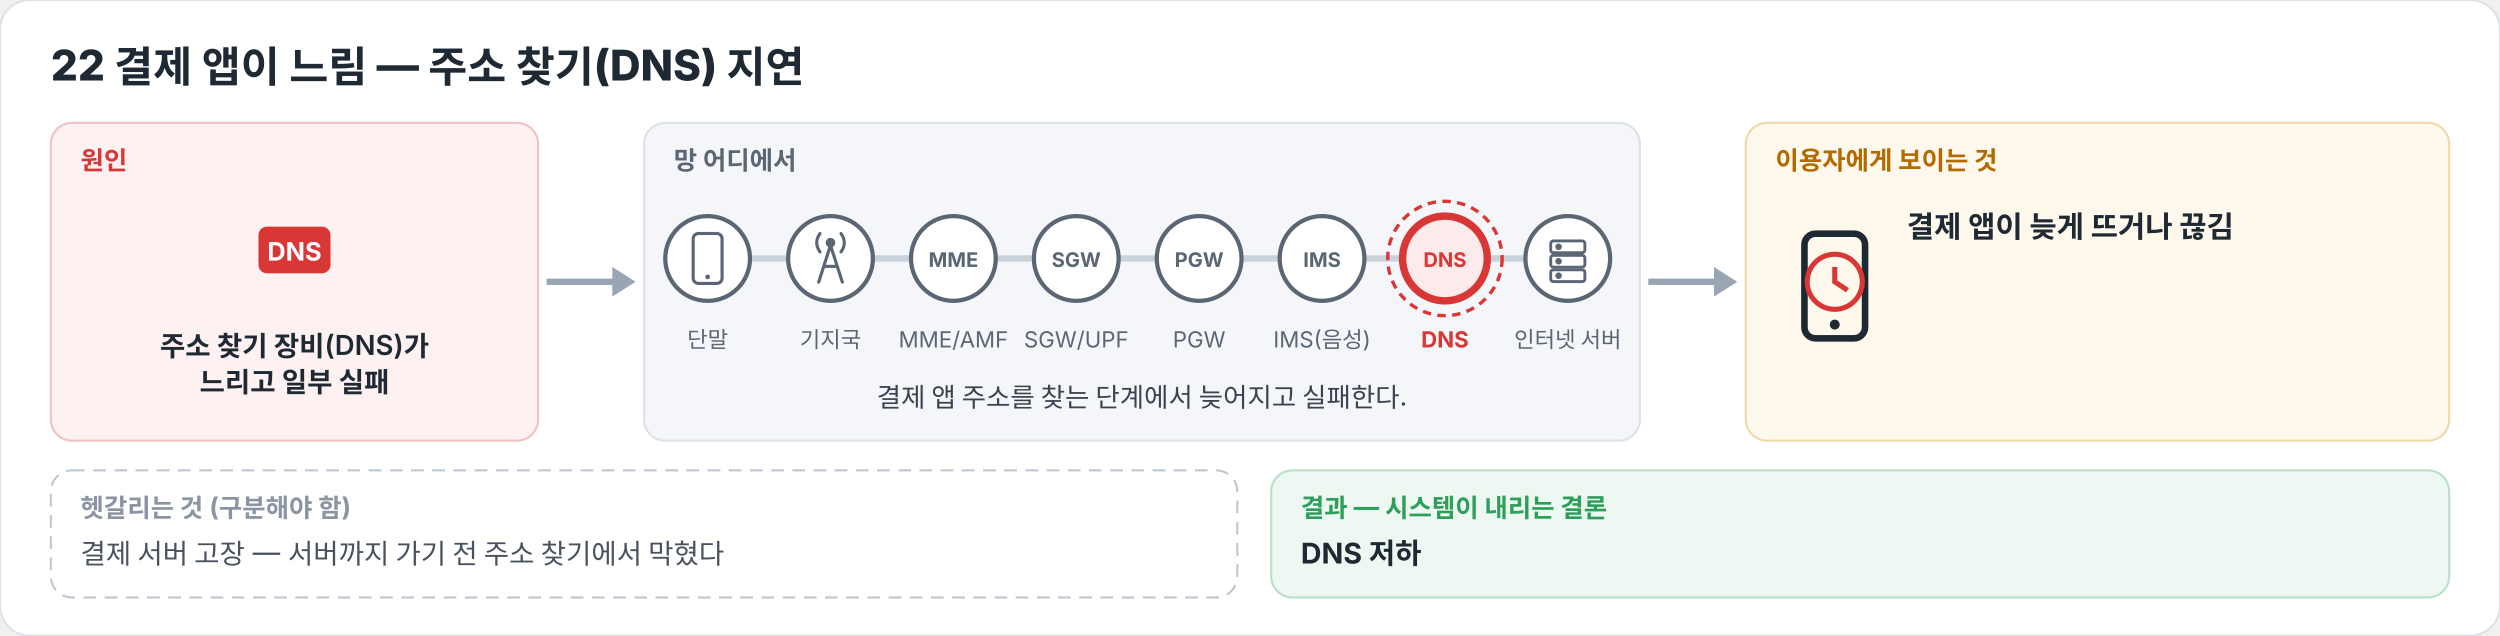
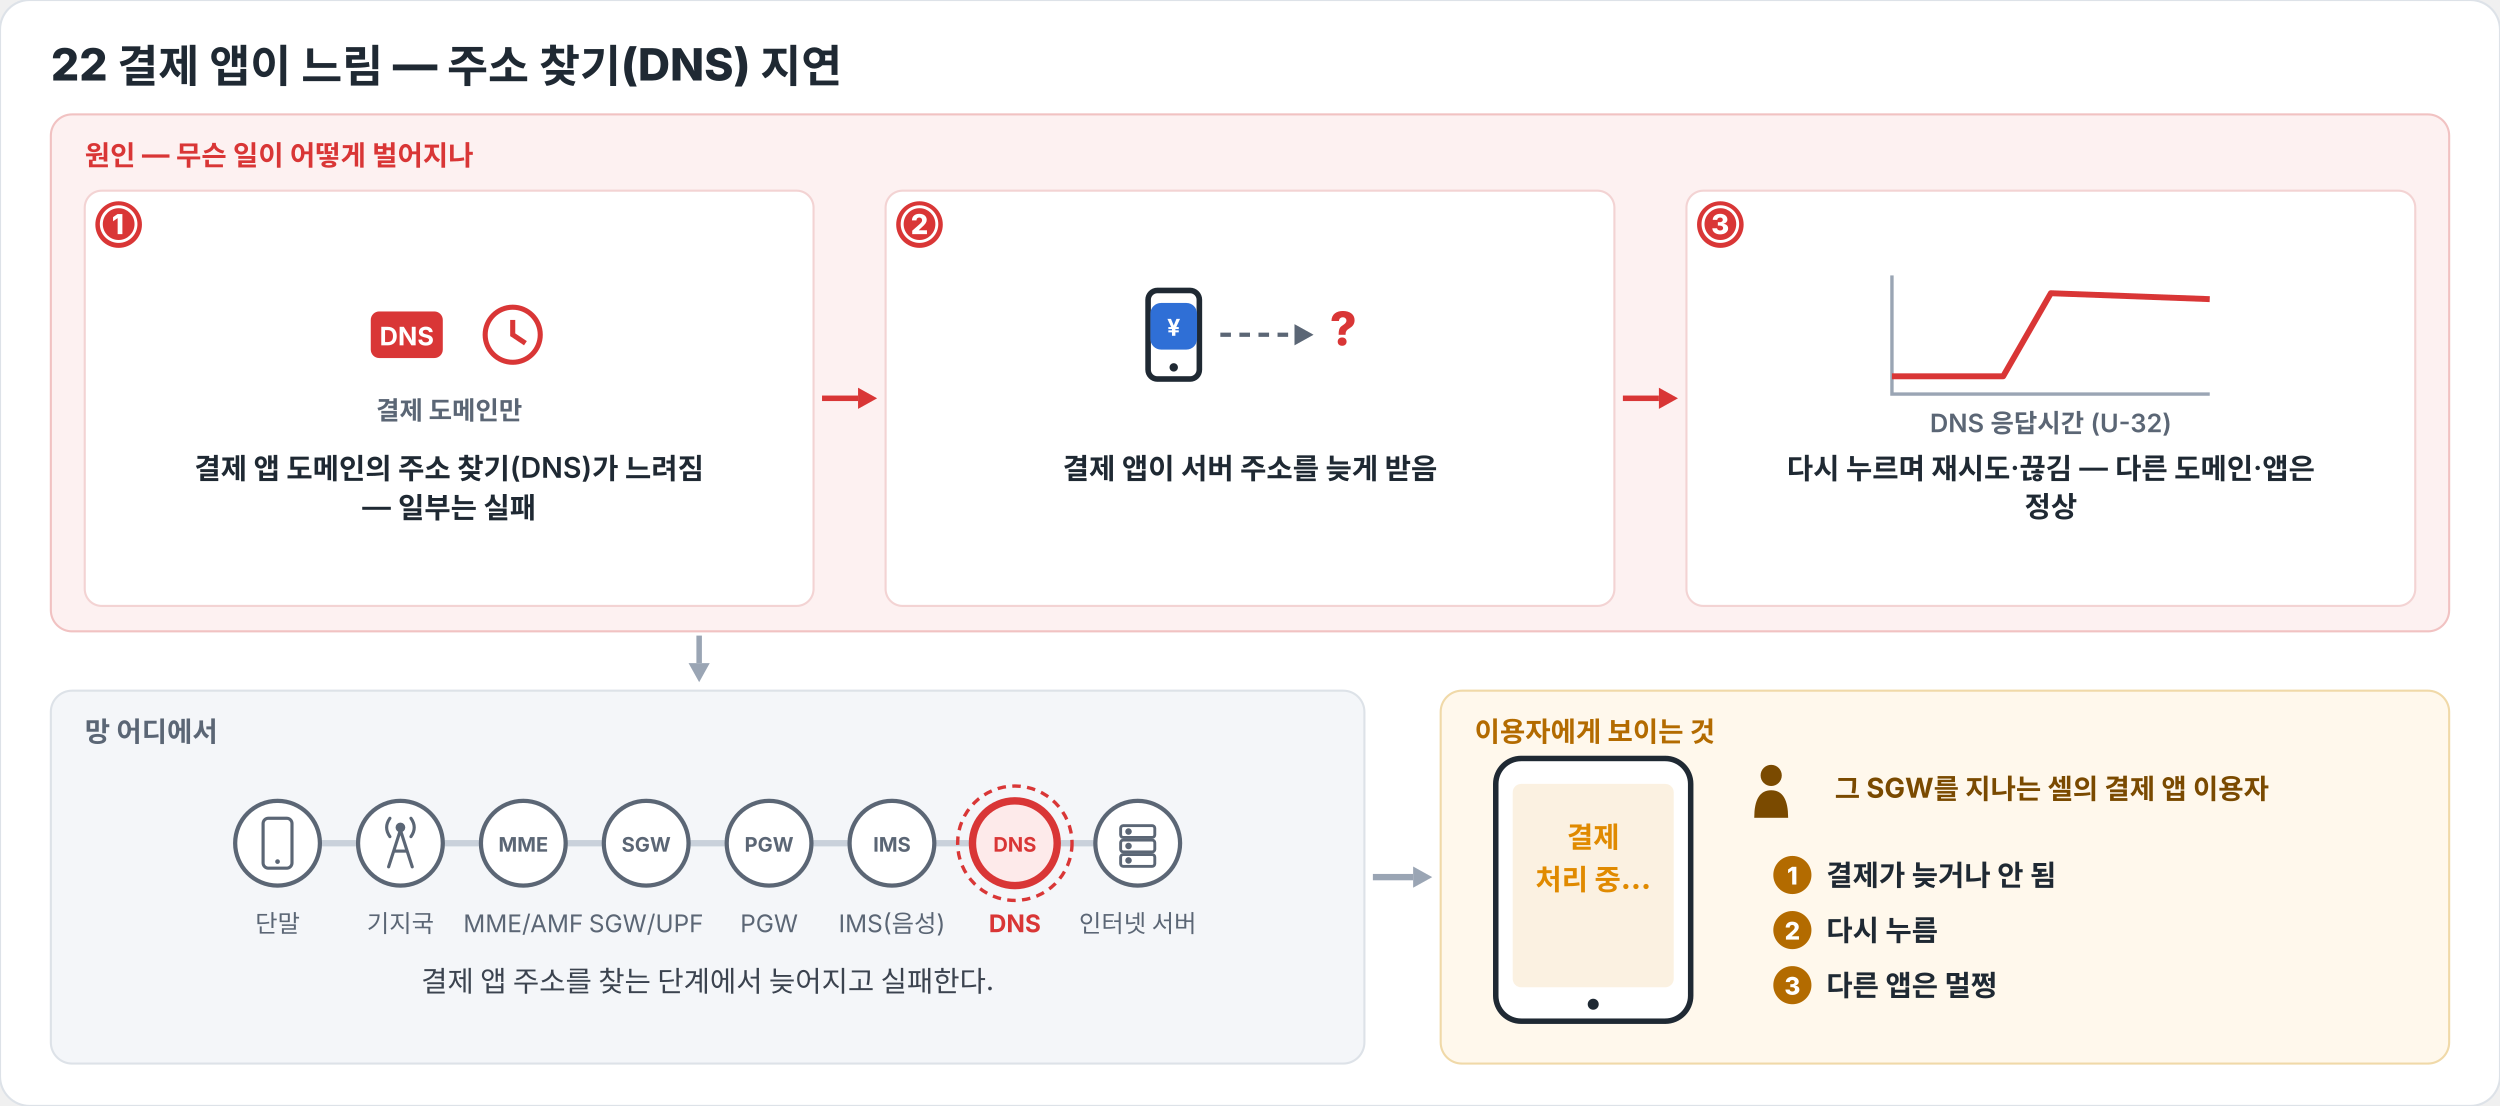
- <svg xmlns="http://www.w3.org/2000/svg" viewBox="0 0 1180 300" width="1180" height="300" font-family="-apple-system,'Apple SD Gothic Neo','Hiragino Sans',sans-serif">
-   <rect width="1180" height="300" rx="14" fill="#fff" stroke="#dde2e8" />
-   <text x="24" y="38" font-size="20" font-weight="800" fill="#1f2933">22  결제 앱이 느림 — 주소 찾기(DNS) 지연</text>
-   <rect x="24" y="58" width="230" height="150" rx="10" fill="#fdf1f1" stroke="#f1c2c2" />
-   <text x="38" y="80" font-size="12" font-weight="700" fill="#d93636">원인</text>
-   <g transform="translate(139,118)">
+ <svg xmlns="http://www.w3.org/2000/svg" viewBox="0 0 1180 522" width="1180" height="522" font-family="-apple-system,'Apple SD Gothic Neo','Hiragino Sans',sans-serif">
+   <rect width="1180" height="522" rx="14" fill="#fff" stroke="#dde2e8" />
+   <text x="24" y="38" font-size="21" font-weight="800" fill="#1f2933">22  결제 앱이 느림 — 주소 찾기(DNS) 지연</text>
+   <rect x="24" y="54" width="1132" height="244" rx="10" fill="#fdf1f1" stroke="#f1c2c2" />
+   <text x="40" y="78" font-size="13" font-weight="700" fill="#d93636">원인 — 무슨 일이 어떻게 벌어지나</text>
+   <rect x="40.0" y="90" width="344.0" height="196" rx="8" fill="#fff" stroke="#f3d3d3" />
+   <circle cx="56.0" cy="106" r="11" fill="#d93636" />
+   <text x="56.0" y="110.5" font-size="13" fill="#fff" font-weight="800" text-anchor="middle">①</text>
+   <g transform="translate(192.0,158)">
    <rect x="-17" y="-11" width="34" height="22" rx="4" fill="#d93636" />
    <text y="5" text-anchor="middle" font-size="12" font-weight="700" fill="#fff">DNS</text>
  </g>
-   <text x="139" y="168" font-size="13" fill="#1f2933" font-weight="600" text-anchor="middle">주소 찾기 장비(DNS)가</text>
-   <text x="139" y="185" font-size="13" fill="#1f2933" font-weight="600" text-anchor="middle">느리고 일부 실패</text>
-   <line x1="258" y1="133" x2="292" y2="133" stroke="#9aa5b4" stroke-width="3" />
-   <polygon points="300,133 289,126 289,140" fill="#9aa5b4" />
-   <rect x="304" y="58" width="470" height="150" rx="10" fill="#f4f6f9" stroke="#dde2e8" />
-   <text x="318" y="80" font-size="12" font-weight="700" fill="#5b6675">망 어디에서</text>
-   <line x1="334" y1="122" x2="740" y2="122" stroke="#c9d1db" stroke-width="3" />
-   <circle cx="334" cy="122" r="20" fill="#fff" stroke="#5b6675" stroke-width="2" />
-   <g transform="translate(334,122) scale(0.62)">
+   <g transform="translate(242.0,158)" fill="none" stroke="#d93636" stroke-width="2.4">
+     <circle r="13" />
+     <path d="M0,-7 L0,0 L6,4" />
+   </g>
+   <text x="212.0" y="198" font-size="12" fill="#5b6675" font-weight="600" text-anchor="middle">결제 도메인만</text>
+   <text x="212.0" y="226" font-size="13.5" fill="#1f2933" font-weight="600" text-anchor="middle">결제 앱 도메인의 주소 찾기(DNS)가 느려짐</text>
+   <text x="212.0" y="244" font-size="13.5" fill="#1f2933" font-weight="600" text-anchor="middle">— 일부는 실패</text>
+   <line x1="388.0" y1="188" x2="405.0" y2="188.0" stroke="#d93636" stroke-width="2.6" />
+   <polygon points="414.0,188 405.0,183.0 405.0,193.0" fill="#d93636" />
+   <rect x="418.0" y="90" width="344.0" height="196" rx="8" fill="#fff" stroke="#f3d3d3" />
+   <circle cx="434.0" cy="106" r="11" fill="#d93636" />
+   <text x="434.0" y="110.5" font-size="13" fill="#fff" font-weight="800" text-anchor="middle">②</text>
+   <g transform="translate(554.0,158) scale(1.1)">
+     <rect x="-11" y="-19" width="22" height="38" rx="4" fill="none" stroke="#1f2933" stroke-width="2.4" />
+     <circle cx="0" cy="14" r="1.8" fill="#1f2933" />
+   </g>
+   <rect x="543.0" y="143" width="22" height="22" rx="5" fill="#2f6fd6" />
+   <text x="554.0" y="158.5" font-size="11" fill="#fff" text-anchor="middle" font-weight="700">¥</text>
+   <line x1="576.0" y1="158" x2="611.0" y2="158.0" stroke="#5b6675" stroke-width="2" stroke-dasharray="5 4" />
+   <polygon points="620.0,158 611.0,153.0 611.0,163.0" fill="#5b6675" />
+   <text x="634.0" y="163" font-size="22" fill="#d93636" font-weight="800" text-anchor="middle">?</text>
+   <text x="590.0" y="226" font-size="13.5" fill="#1f2933" font-weight="600" text-anchor="middle">결제 앱이 서버 주소를 늦게 받음</text>
+   <line x1="766.0" y1="188" x2="783.0" y2="188.0" stroke="#d93636" stroke-width="2.6" />
+   <polygon points="792.0,188 783.0,183.0 783.0,193.0" fill="#d93636" />
+   <rect x="796.0" y="90" width="344.0" height="196" rx="8" fill="#fff" stroke="#f3d3d3" />
+   <circle cx="812.0" cy="106" r="11" fill="#d93636" />
+   <text x="812.0" y="110.5" font-size="13" fill="#fff" font-weight="800" text-anchor="middle">③</text>
+   <path d="M893.0,130.0 L893.0,186.0 L1043.0,186.0" fill="none" stroke="#9aa5b4" stroke-width="1.6" />
+   <path d="M893.0,177.6 L945.5,177.6 L968.0,138.4 L1043.0,141.2" fill="none" stroke="#d93636" stroke-width="2.8" stroke-linejoin="round" />
+   <text x="968.0" y="204" font-size="12" fill="#5b6675" font-weight="600" text-anchor="middle">DNS 응답시간 (U-32)</text>
+   <text x="968.0" y="226" font-size="13.5" fill="#1f2933" font-weight="600" text-anchor="middle">다시 누르며 재시도·끊김 — 다른 도메인·앱은</text>
+   <text x="968.0" y="244" font-size="13.5" fill="#1f2933" font-weight="600" text-anchor="middle">정상</text>
+   <line x1="330" y1="300" x2="330.0" y2="313.0" stroke="#9aa5b4" stroke-width="2.6" />
+   <polygon points="330,322 335.0,313.0 325.0,313.0" fill="#9aa5b4" />
+   <rect x="24" y="326" width="620" height="176" rx="10" fill="#f4f6f9" stroke="#dde2e8" />
+   <text x="40" y="350" font-size="13" font-weight="700" fill="#5b6675">망 어디에서</text>
+   <line x1="131" y1="398" x2="537" y2="398" stroke="#c9d1db" stroke-width="3" />
+   <circle cx="131" cy="398" r="20" fill="#fff" stroke="#5b6675" stroke-width="2" />
+   <g transform="translate(131,398) scale(0.62)">
    <rect x="-11" y="-19" width="22" height="38" rx="4" fill="none" stroke="#5b6675" stroke-width="2.4" />
    <circle cx="0" cy="14" r="1.8" fill="#5b6675" />
  </g>
-   <text x="334" y="164" text-anchor="middle" font-size="10.5" fill="#5b6675" font-weight="400">단말</text>
-   <circle cx="392" cy="122" r="20" fill="#fff" stroke="#5b6675" stroke-width="2" />
-   <g transform="translate(392,122) scale(0.62)" stroke="#5b6675" stroke-width="2.4" fill="none" stroke-linecap="round">
+   <text x="131" y="440" text-anchor="middle" font-size="11.5" fill="#5b6675" font-weight="400">단말</text>
+   <circle cx="189" cy="398" r="20" fill="#fff" stroke="#5b6675" stroke-width="2" />
+   <g transform="translate(189,398) scale(0.62)" stroke="#5b6675" stroke-width="2.4" fill="none" stroke-linecap="round">
    <path d="M-9,18 L0,-10 L9,18 M-5,6 L5,6" />
    <circle cx="0" cy="-12" r="2.5" fill="#5b6675" />
    <path d="M-8,-19 Q-13,-12 -8,-5 M8,-19 Q13,-12 8,-5" />
  </g>
-   <text x="392" y="164" text-anchor="middle" font-size="10.5" fill="#5b6675" font-weight="400">기지국</text>
-   <circle cx="450" cy="122" r="20" fill="#fff" stroke="#5b6675" stroke-width="2" />
-   <text x="450" y="126" text-anchor="middle" font-size="9.5" font-weight="700" fill="#5b6675">MME</text>
-   <text x="450" y="164" text-anchor="middle" font-size="10.5" fill="#5b6675" font-weight="400">MME/AMF</text>
-   <circle cx="508" cy="122" r="20" fill="#fff" stroke="#5b6675" stroke-width="2" />
-   <text x="508" y="126" text-anchor="middle" font-size="9.5" font-weight="700" fill="#5b6675">SGW</text>
-   <text x="508" y="164" text-anchor="middle" font-size="10.5" fill="#5b6675" font-weight="400">SGW/UPF</text>
-   <circle cx="566" cy="122" r="20" fill="#fff" stroke="#5b6675" stroke-width="2" />
-   <text x="566" y="126" text-anchor="middle" font-size="9.5" font-weight="700" fill="#5b6675">PGW</text>
-   <text x="566" y="164" text-anchor="middle" font-size="10.5" fill="#5b6675" font-weight="400">PGW</text>
-   <circle cx="624" cy="122" r="20" fill="#fff" stroke="#5b6675" stroke-width="2" />
-   <text x="624" y="126" text-anchor="middle" font-size="9.5" font-weight="700" fill="#5b6675">IMS</text>
-   <text x="624" y="164" text-anchor="middle" font-size="10.5" fill="#5b6675" font-weight="400">IMS(음성)</text>
-   <circle cx="682" cy="122" r="20" fill="#fdeaea" stroke="#d93636" stroke-width="3.5" />
-   <text x="682" y="126" text-anchor="middle" font-size="9.5" font-weight="700" fill="#d93636">DNS</text>
-   <text x="682" y="164" text-anchor="middle" font-size="10.5" fill="#d93636" font-weight="700">DNS</text>
-   <circle cx="682" cy="122" r="27" fill="none" stroke="#d93636" stroke-width="1.6" stroke-dasharray="4 3" />
-   <circle cx="740" cy="122" r="20" fill="#fff" stroke="#5b6675" stroke-width="2" />
-   <g transform="translate(740,123) scale(.62)" fill="none" stroke="#5b6675" stroke-width="2.2">
+   <text x="189" y="440" text-anchor="middle" font-size="11.5" fill="#5b6675" font-weight="400">기지국</text>
+   <circle cx="247" cy="398" r="20" fill="#fff" stroke="#5b6675" stroke-width="2" />
+   <text x="247" y="402" text-anchor="middle" font-size="9.5" font-weight="700" fill="#5b6675">MME</text>
+   <text x="247" y="440" text-anchor="middle" font-size="11.5" fill="#5b6675" font-weight="400">MME/AMF</text>
+   <circle cx="305" cy="398" r="20" fill="#fff" stroke="#5b6675" stroke-width="2" />
+   <text x="305" y="402" text-anchor="middle" font-size="9.5" font-weight="700" fill="#5b6675">SGW</text>
+   <text x="305" y="440" text-anchor="middle" font-size="11.5" fill="#5b6675" font-weight="400">SGW/UPF</text>
+   <circle cx="363" cy="398" r="20" fill="#fff" stroke="#5b6675" stroke-width="2" />
+   <text x="363" y="402" text-anchor="middle" font-size="9.5" font-weight="700" fill="#5b6675">PGW</text>
+   <text x="363" y="440" text-anchor="middle" font-size="11.5" fill="#5b6675" font-weight="400">PGW</text>
+   <circle cx="421" cy="398" r="20" fill="#fff" stroke="#5b6675" stroke-width="2" />
+   <text x="421" y="402" text-anchor="middle" font-size="9.5" font-weight="700" fill="#5b6675">IMS</text>
+   <text x="421" y="440" text-anchor="middle" font-size="11.5" fill="#5b6675" font-weight="400">IMS(음성)</text>
+   <circle cx="479" cy="398" r="20" fill="#fdeaea" stroke="#d93636" stroke-width="3.5" />
+   <text x="479" y="402" text-anchor="middle" font-size="9.5" font-weight="700" fill="#d93636">DNS</text>
+   <text x="479" y="440" text-anchor="middle" font-size="11.5" fill="#d93636" font-weight="700">DNS</text>
+   <circle cx="479" cy="398" r="27" fill="none" stroke="#d93636" stroke-width="1.6" stroke-dasharray="4 3" />
+   <circle cx="537" cy="398" r="20" fill="#fff" stroke="#5b6675" stroke-width="2" />
+   <g transform="translate(537,399) scale(.62)" fill="none" stroke="#5b6675" stroke-width="2.2">
    <rect x="-13" y="-15" width="26" height="9" rx="2" />
    <circle cx="-7" cy="-10.5" r="1.4" fill="#5b6675" />
    <rect x="-13" y="-4" width="26" height="9" rx="2" />
    <circle cx="-7" cy="0.5" r="1.4" fill="#5b6675" />
    <rect x="-13" y="7" width="26" height="9" rx="2" />
    <circle cx="-7" cy="11.5" r="1.4" fill="#5b6675" />
  </g>
-   <text x="740" y="164" text-anchor="middle" font-size="10.5" fill="#5b6675" font-weight="400">인터넷 서버</text>
-   <text x="539" y="192" font-size="12.5" fill="#3b434f" font-weight="400" text-anchor="middle">결제 앱 주소를 찾는 단계에서 늦어지고 실패한다.</text>
-   <line x1="778" y1="133" x2="812" y2="133" stroke="#9aa5b4" stroke-width="3" />
-   <polygon points="820,133 809,126 809,140" fill="#9aa5b4" />
-   <rect x="824" y="58" width="332" height="150" rx="10" fill="#fff8ec" stroke="#f0d9a8" />
-   <text x="838" y="80" font-size="12" font-weight="700" fill="#b36b00">이용자에게 보이는 것</text>
-   <g transform="translate(866,135) scale(1.3)">
-     <rect x="-11" y="-19" width="22" height="38" rx="4" fill="none" stroke="#1f2933" stroke-width="2.4" />
-     <circle cx="0" cy="14" r="1.8" fill="#1f2933" />
+   <text x="537" y="440" text-anchor="middle" font-size="11.5" fill="#5b6675" font-weight="400">인터넷 서버</text>
+   <text x="334" y="468" font-size="13.5" fill="#3b434f" font-weight="400" text-anchor="middle">결제 앱 주소를 찾는 단계에서 늦어지고 실패한다.</text>
+   <line x1="648" y1="414" x2="667.0" y2="414.0" stroke="#9aa5b4" stroke-width="3" />
+   <polygon points="676,414 667.0,409.0 667.0,419.0" fill="#9aa5b4" />
+   <rect x="680" y="326" width="476" height="176" rx="10" fill="#fff8ec" stroke="#f0d9a8" />
+   <text x="696" y="350" font-size="13" font-weight="700" fill="#b36b00">이용자에게 보이는 것</text>
+   <rect x="706" y="358" width="92" height="124" rx="12" fill="#fff" stroke="#1f2933" stroke-width="2.6" />
+   <rect x="714" y="370" width="76" height="96" rx="4" fill="#e08a00" opacity=".12" />
+   <circle cx="752" cy="474" r="2.6" fill="#1f2933" />
+   <text x="752" y="400" font-size="13.5" fill="#e08a00" font-weight="800" text-anchor="middle">결제</text>
+   <text x="752" y="420" font-size="13.5" fill="#e08a00" font-weight="800" text-anchor="middle">처리 중…</text>
+   <g transform="translate(836,376) scale(1)" fill="#7a4a00">
+     <circle cx="0" cy="-10" r="5" />
+     <path d="M-8,10 Q-8,-3 0,-3 Q8,-3 8,10 Z" />
  </g>
-   <g transform="translate(866,133)" fill="none" stroke="#d93636" stroke-width="2.4">
-     <circle r="13" />
-     <path d="M0,-7 L0,0 L6,4" />
-   </g>
-   <text x="900" y="112" font-size="14" fill="#1f2933" font-weight="700" text-anchor="start">결제 앱이 늦게 뜨거나 끊김</text>
-   <rect x="24" y="222" width="560" height="60" rx="10" fill="#fff" stroke="#bfc7d2" stroke-dasharray="6 4" />
-   <text x="38" y="244" font-size="12" font-weight="700" fill="#8a94a3">헷갈리는 것 (구분해야 함)</text>
-   <text x="38" y="266" font-size="13" fill="#4a5260" font-weight="400" text-anchor="start">결제 서버 고장 — 서버까지 가기 전 주소 찾기에서 막혔다</text>
-   <rect x="600" y="222" width="556" height="60" rx="10" fill="#eef8f2" stroke="#b9e0c8" />
-   <text x="614" y="244" font-size="12" font-weight="700" fill="#2e9e5b">결과 — 시스템이 내리는 결론</text>
-   <text x="614" y="266" font-size="13.5" fill="#1f2933" font-weight="700" text-anchor="start">DNS 저하</text>
+   <text x="866" y="377" font-size="13" fill="#7a4a00" font-weight="700" text-anchor="start">그 SGW를 지나는 셀의 결제 앱 이용자</text>
+   <circle cx="846" cy="413" r="9" fill="#b36b00" />
+   <text x="846" y="417.5" font-size="11.5" fill="#fff" font-weight="800" text-anchor="middle">1</text>
+   <text x="862" y="418" font-size="13.5" fill="#1f2933" font-weight="600" text-anchor="start">결제가 늦거나 안 됨</text>
+   <circle cx="846" cy="439" r="9" fill="#b36b00" />
+   <text x="846" y="443.5" font-size="11.5" fill="#fff" font-weight="800" text-anchor="middle">2</text>
+   <text x="862" y="444" font-size="13.5" fill="#1f2933" font-weight="600" text-anchor="start">다시 누름</text>
+   <circle cx="846" cy="465" r="9" fill="#b36b00" />
+   <text x="846" y="469.5" font-size="11.5" fill="#fff" font-weight="800" text-anchor="middle">3</text>
+   <text x="862" y="470" font-size="13.5" fill="#1f2933" font-weight="600" text-anchor="start">다른 앱은 멀쩡</text>
</svg>
